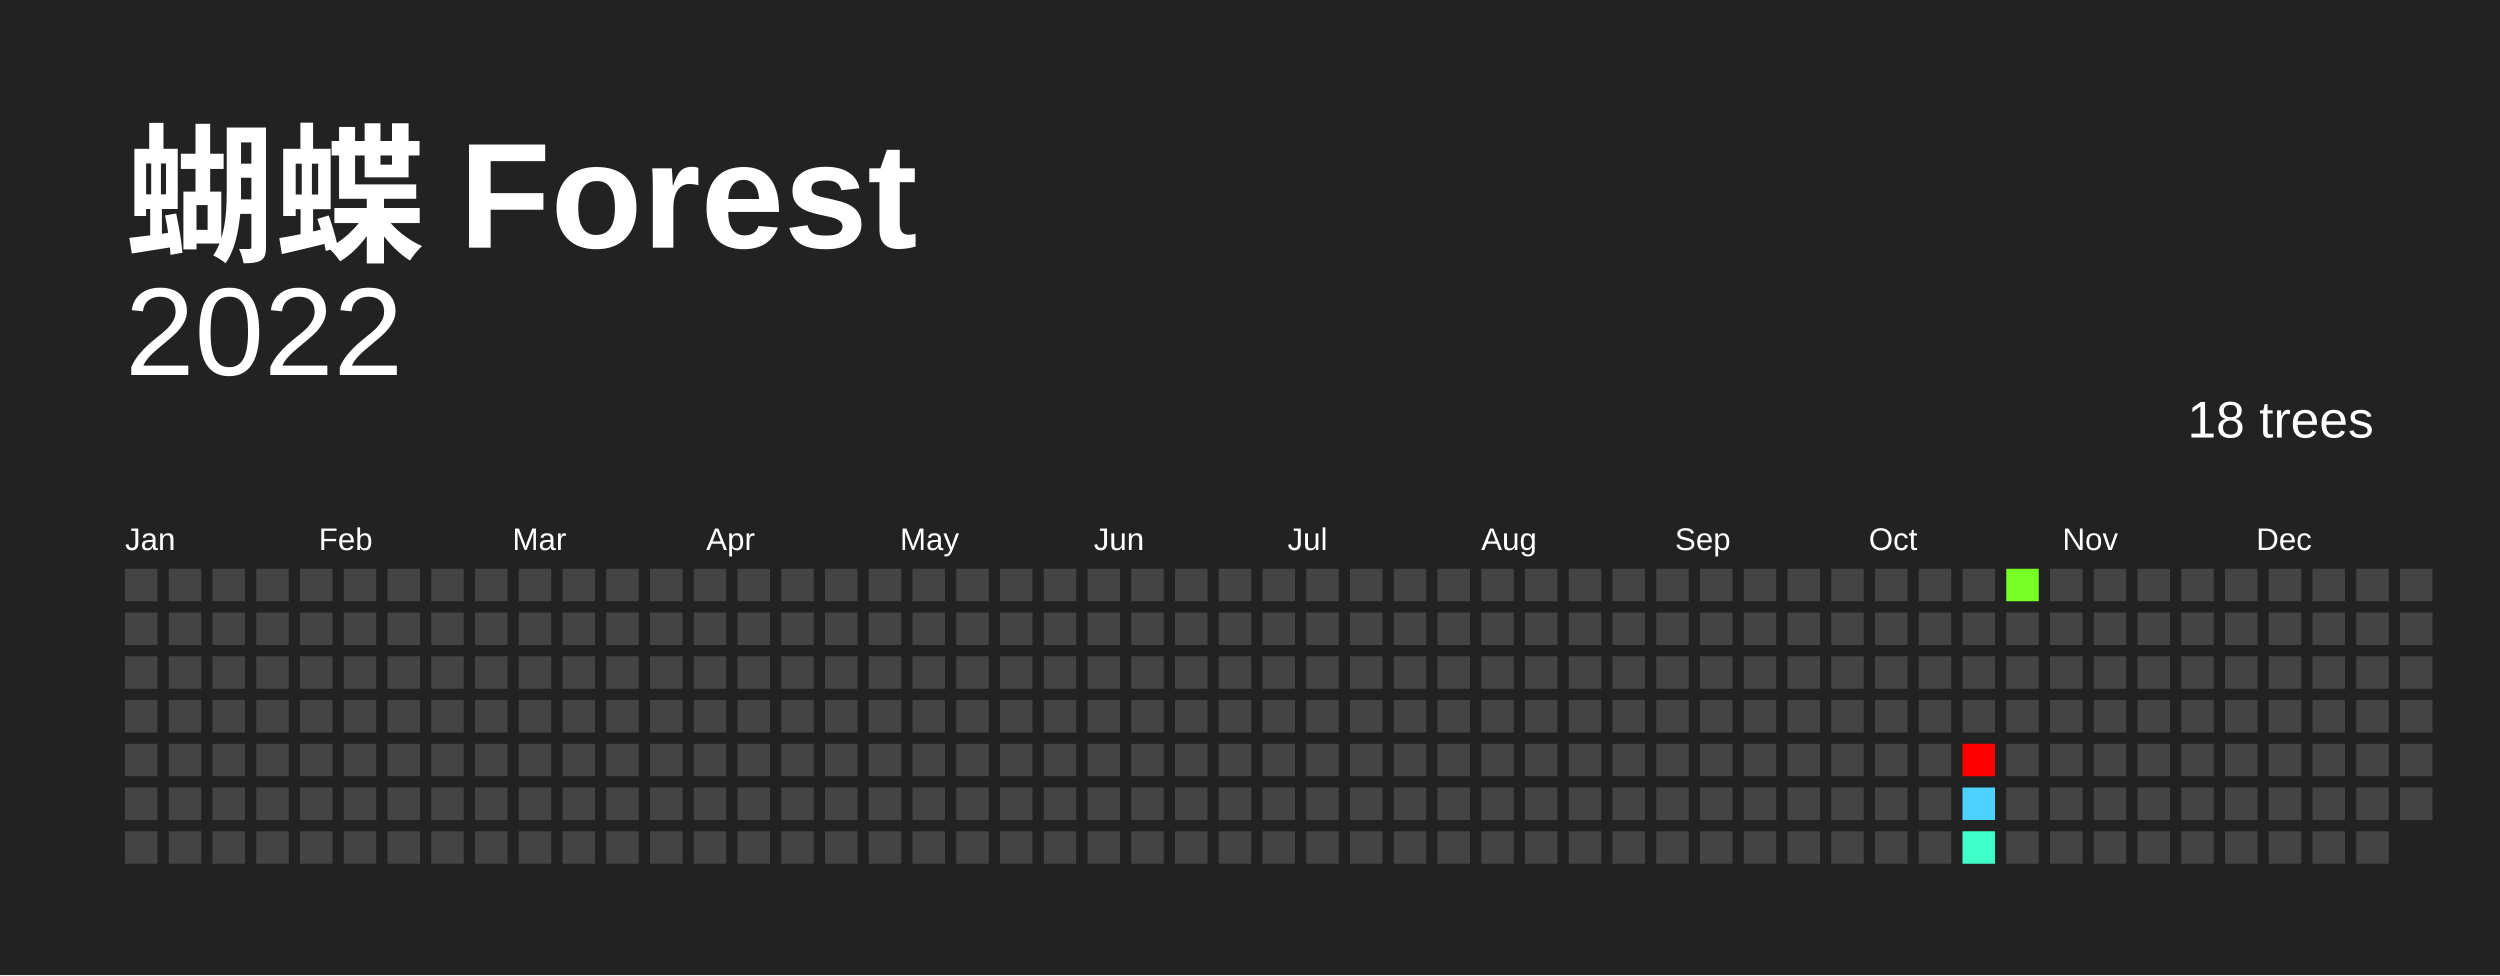
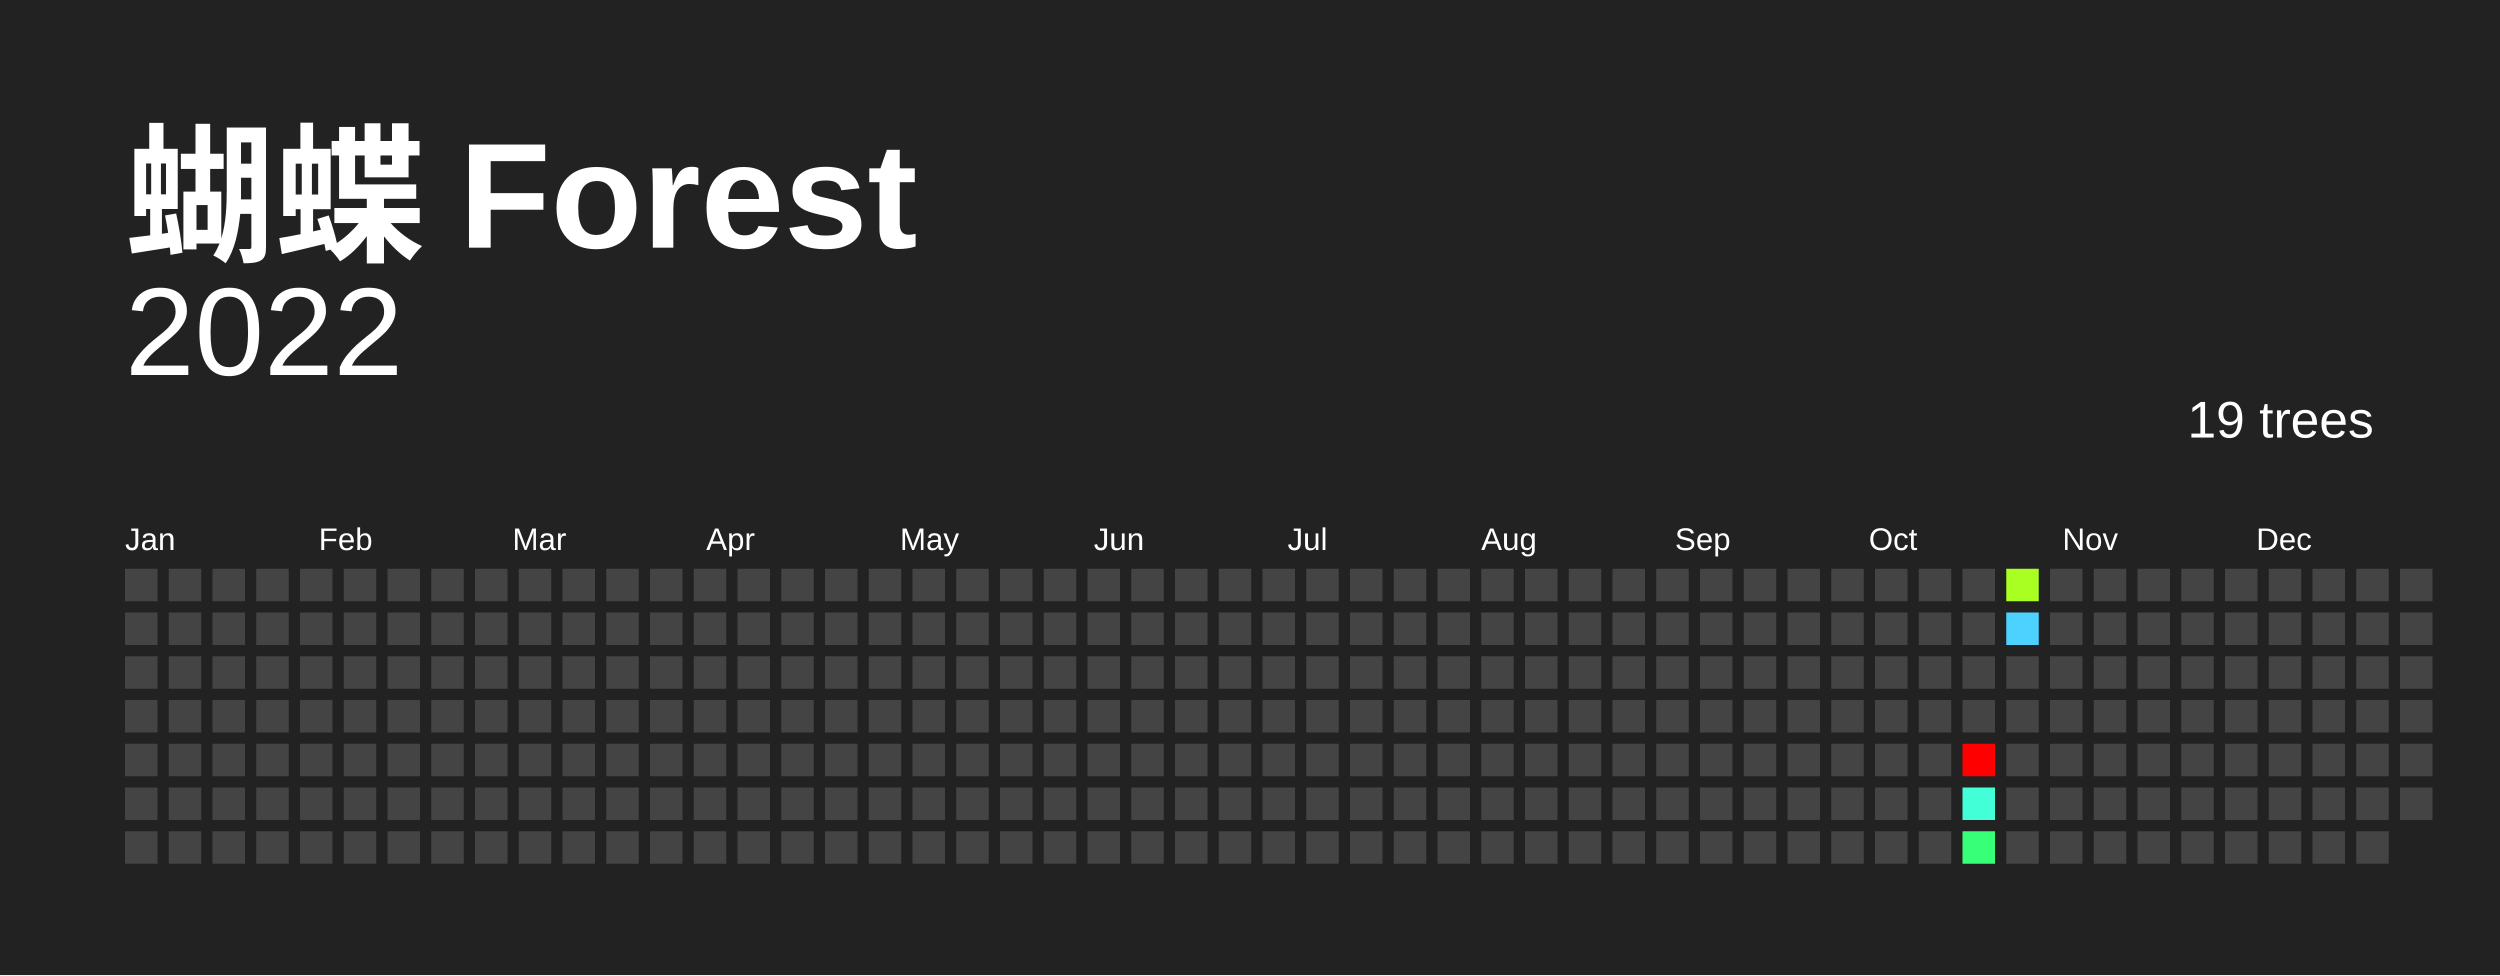
<svg xmlns="http://www.w3.org/2000/svg" baseProfile="full" height="78mm" version="1.1" viewBox="0,0,200,78" width="200mm">
  <defs />
  <rect fill="#222222" height="78" width="200" x="0" y="0" />
  <text fill="#FFFFFF" style="font-size:12px; font-family:Arial; font-weight:bold;" x="10" y="20">蝴蝶 Forest</text>
  <text alignment-baseline="hanging" fill="#FFFFFF" style="font-size:10.0px; font-family:Arial;" x="10" y="30">2022</text>
-   <text alignment-baseline="hanging" fill="#FFFFFF" style="font-size:4.125px; font-family:Arial;" x="175" y="35">18 trees</text>
+   <text alignment-baseline="hanging" fill="#FFFFFF" style="font-size:4.125px; font-family:Arial;" x="175" y="35">19 trees</text>
  <text fill="#FFFFFF" style="font-size:2.5px; font-family:Arial" x="10.0" y="44">Jan</text>
  <text fill="#FFFFFF" style="font-size:2.5px; font-family:Arial" x="25.5" y="44">Feb</text>
  <text fill="#FFFFFF" style="font-size:2.5px; font-family:Arial" x="41.0" y="44">Mar</text>
  <text fill="#FFFFFF" style="font-size:2.5px; font-family:Arial" x="56.5" y="44">Apr</text>
  <text fill="#FFFFFF" style="font-size:2.5px; font-family:Arial" x="72.0" y="44">May</text>
  <text fill="#FFFFFF" style="font-size:2.5px; font-family:Arial" x="87.5" y="44">Jun</text>
  <text fill="#FFFFFF" style="font-size:2.5px; font-family:Arial" x="103.0" y="44">Jul</text>
  <text fill="#FFFFFF" style="font-size:2.5px; font-family:Arial" x="118.5" y="44">Aug</text>
  <text fill="#FFFFFF" style="font-size:2.5px; font-family:Arial" x="134.0" y="44">Sep</text>
  <text fill="#FFFFFF" style="font-size:2.5px; font-family:Arial" x="149.5" y="44">Oct</text>
  <text fill="#FFFFFF" style="font-size:2.5px; font-family:Arial" x="165.0" y="44">Nov</text>
  <text fill="#FFFFFF" style="font-size:2.5px; font-family:Arial" x="180.5" y="44">Dec</text>
  <rect fill="#444444" height="2.6" width="2.6" x="10.0" y="45.5" />
  <rect fill="#444444" height="2.6" width="2.6" x="10.0" y="49.0" />
  <rect fill="#444444" height="2.6" width="2.6" x="10.0" y="52.5" />
  <rect fill="#444444" height="2.6" width="2.6" x="10.0" y="56.0" />
  <rect fill="#444444" height="2.6" width="2.6" x="10.0" y="59.5" />
  <rect fill="#444444" height="2.6" width="2.6" x="10.0" y="63.0" />
  <rect fill="#444444" height="2.6" width="2.6" x="10.0" y="66.5" />
  <rect fill="#444444" height="2.6" width="2.6" x="13.5" y="45.5" />
  <rect fill="#444444" height="2.6" width="2.6" x="13.5" y="49.0" />
  <rect fill="#444444" height="2.6" width="2.6" x="13.5" y="52.5" />
  <rect fill="#444444" height="2.6" width="2.6" x="13.5" y="56.0" />
  <rect fill="#444444" height="2.6" width="2.6" x="13.5" y="59.5" />
  <rect fill="#444444" height="2.6" width="2.6" x="13.5" y="63.0" />
  <rect fill="#444444" height="2.6" width="2.6" x="13.5" y="66.5" />
  <rect fill="#444444" height="2.6" width="2.6" x="17.0" y="45.5" />
  <rect fill="#444444" height="2.6" width="2.6" x="17.0" y="49.0" />
  <rect fill="#444444" height="2.6" width="2.6" x="17.0" y="52.5" />
  <rect fill="#444444" height="2.6" width="2.6" x="17.0" y="56.0" />
  <rect fill="#444444" height="2.6" width="2.6" x="17.0" y="59.5" />
  <rect fill="#444444" height="2.6" width="2.6" x="17.0" y="63.0" />
  <rect fill="#444444" height="2.6" width="2.6" x="17.0" y="66.5" />
  <rect fill="#444444" height="2.6" width="2.6" x="20.5" y="45.5" />
  <rect fill="#444444" height="2.6" width="2.6" x="20.5" y="49.0" />
  <rect fill="#444444" height="2.6" width="2.6" x="20.5" y="52.5" />
  <rect fill="#444444" height="2.6" width="2.6" x="20.5" y="56.0" />
  <rect fill="#444444" height="2.6" width="2.6" x="20.5" y="59.5" />
  <rect fill="#444444" height="2.6" width="2.6" x="20.5" y="63.0" />
  <rect fill="#444444" height="2.6" width="2.6" x="20.5" y="66.5" />
  <rect fill="#444444" height="2.6" width="2.6" x="24.0" y="45.5" />
  <rect fill="#444444" height="2.6" width="2.6" x="24.0" y="49.0" />
  <rect fill="#444444" height="2.6" width="2.6" x="24.0" y="52.5" />
  <rect fill="#444444" height="2.6" width="2.6" x="24.0" y="56.0" />
  <rect fill="#444444" height="2.6" width="2.6" x="24.0" y="59.5" />
  <rect fill="#444444" height="2.6" width="2.6" x="24.0" y="63.0" />
  <rect fill="#444444" height="2.6" width="2.6" x="24.0" y="66.5" />
  <rect fill="#444444" height="2.6" width="2.6" x="27.5" y="45.5" />
  <rect fill="#444444" height="2.6" width="2.6" x="27.5" y="49.0" />
  <rect fill="#444444" height="2.6" width="2.6" x="27.5" y="52.5" />
  <rect fill="#444444" height="2.6" width="2.6" x="27.5" y="56.0" />
  <rect fill="#444444" height="2.6" width="2.6" x="27.5" y="59.5" />
  <rect fill="#444444" height="2.6" width="2.6" x="27.5" y="63.0" />
  <rect fill="#444444" height="2.6" width="2.6" x="27.5" y="66.5" />
  <rect fill="#444444" height="2.6" width="2.6" x="31.0" y="45.5" />
  <rect fill="#444444" height="2.6" width="2.6" x="31.0" y="49.0" />
  <rect fill="#444444" height="2.6" width="2.6" x="31.0" y="52.5" />
  <rect fill="#444444" height="2.6" width="2.6" x="31.0" y="56.0" />
  <rect fill="#444444" height="2.6" width="2.6" x="31.0" y="59.5" />
  <rect fill="#444444" height="2.6" width="2.6" x="31.0" y="63.0" />
  <rect fill="#444444" height="2.6" width="2.6" x="31.0" y="66.5" />
  <rect fill="#444444" height="2.6" width="2.6" x="34.5" y="45.5" />
  <rect fill="#444444" height="2.6" width="2.6" x="34.5" y="49.0" />
  <rect fill="#444444" height="2.6" width="2.6" x="34.5" y="52.5" />
  <rect fill="#444444" height="2.6" width="2.6" x="34.5" y="56.0" />
  <rect fill="#444444" height="2.6" width="2.6" x="34.5" y="59.5" />
  <rect fill="#444444" height="2.6" width="2.6" x="34.5" y="63.0" />
  <rect fill="#444444" height="2.6" width="2.6" x="34.5" y="66.5" />
  <rect fill="#444444" height="2.6" width="2.6" x="38.0" y="45.5" />
  <rect fill="#444444" height="2.6" width="2.6" x="38.0" y="49.0" />
  <rect fill="#444444" height="2.6" width="2.6" x="38.0" y="52.5" />
  <rect fill="#444444" height="2.6" width="2.6" x="38.0" y="56.0" />
  <rect fill="#444444" height="2.6" width="2.6" x="38.0" y="59.5" />
  <rect fill="#444444" height="2.6" width="2.6" x="38.0" y="63.0" />
  <rect fill="#444444" height="2.6" width="2.6" x="38.0" y="66.5" />
  <rect fill="#444444" height="2.6" width="2.6" x="41.5" y="45.5" />
  <rect fill="#444444" height="2.6" width="2.6" x="41.5" y="49.0" />
  <rect fill="#444444" height="2.6" width="2.6" x="41.5" y="52.5" />
  <rect fill="#444444" height="2.6" width="2.6" x="41.5" y="56.0" />
  <rect fill="#444444" height="2.6" width="2.6" x="41.5" y="59.5" />
  <rect fill="#444444" height="2.6" width="2.6" x="41.5" y="63.0" />
  <rect fill="#444444" height="2.6" width="2.6" x="41.5" y="66.5" />
  <rect fill="#444444" height="2.6" width="2.6" x="45.0" y="45.5" />
  <rect fill="#444444" height="2.6" width="2.6" x="45.0" y="49.0" />
  <rect fill="#444444" height="2.6" width="2.6" x="45.0" y="52.5" />
  <rect fill="#444444" height="2.6" width="2.6" x="45.0" y="56.0" />
  <rect fill="#444444" height="2.6" width="2.6" x="45.0" y="59.5" />
  <rect fill="#444444" height="2.6" width="2.6" x="45.0" y="63.0" />
  <rect fill="#444444" height="2.6" width="2.6" x="45.0" y="66.5" />
  <rect fill="#444444" height="2.6" width="2.6" x="48.5" y="45.5" />
  <rect fill="#444444" height="2.6" width="2.6" x="48.5" y="49.0" />
  <rect fill="#444444" height="2.6" width="2.6" x="48.5" y="52.5" />
  <rect fill="#444444" height="2.6" width="2.6" x="48.5" y="56.0" />
  <rect fill="#444444" height="2.6" width="2.6" x="48.5" y="59.5" />
  <rect fill="#444444" height="2.6" width="2.6" x="48.5" y="63.0" />
  <rect fill="#444444" height="2.6" width="2.6" x="48.5" y="66.5" />
  <rect fill="#444444" height="2.6" width="2.6" x="52.0" y="45.5" />
  <rect fill="#444444" height="2.6" width="2.6" x="52.0" y="49.0" />
  <rect fill="#444444" height="2.6" width="2.6" x="52.0" y="52.5" />
  <rect fill="#444444" height="2.6" width="2.6" x="52.0" y="56.0" />
  <rect fill="#444444" height="2.6" width="2.6" x="52.0" y="59.5" />
  <rect fill="#444444" height="2.6" width="2.6" x="52.0" y="63.0" />
  <rect fill="#444444" height="2.6" width="2.6" x="52.0" y="66.5" />
  <rect fill="#444444" height="2.6" width="2.6" x="55.5" y="45.5" />
  <rect fill="#444444" height="2.6" width="2.6" x="55.5" y="49.0" />
  <rect fill="#444444" height="2.6" width="2.6" x="55.5" y="52.5" />
  <rect fill="#444444" height="2.6" width="2.6" x="55.5" y="56.0" />
  <rect fill="#444444" height="2.6" width="2.6" x="55.5" y="59.5" />
  <rect fill="#444444" height="2.6" width="2.6" x="55.5" y="63.0" />
  <rect fill="#444444" height="2.6" width="2.6" x="55.5" y="66.5" />
  <rect fill="#444444" height="2.6" width="2.6" x="59.0" y="45.5" />
  <rect fill="#444444" height="2.6" width="2.6" x="59.0" y="49.0" />
  <rect fill="#444444" height="2.6" width="2.6" x="59.0" y="52.5" />
  <rect fill="#444444" height="2.6" width="2.6" x="59.0" y="56.0" />
  <rect fill="#444444" height="2.6" width="2.6" x="59.0" y="59.5" />
  <rect fill="#444444" height="2.6" width="2.6" x="59.0" y="63.0" />
  <rect fill="#444444" height="2.6" width="2.6" x="59.0" y="66.5" />
  <rect fill="#444444" height="2.6" width="2.6" x="62.5" y="45.5" />
  <rect fill="#444444" height="2.6" width="2.6" x="62.5" y="49.0" />
  <rect fill="#444444" height="2.6" width="2.6" x="62.5" y="52.5" />
  <rect fill="#444444" height="2.6" width="2.6" x="62.5" y="56.0" />
  <rect fill="#444444" height="2.6" width="2.6" x="62.5" y="59.5" />
  <rect fill="#444444" height="2.6" width="2.6" x="62.5" y="63.0" />
  <rect fill="#444444" height="2.6" width="2.6" x="62.5" y="66.5" />
  <rect fill="#444444" height="2.6" width="2.6" x="66.0" y="45.5" />
  <rect fill="#444444" height="2.6" width="2.6" x="66.0" y="49.0" />
  <rect fill="#444444" height="2.6" width="2.6" x="66.0" y="52.5" />
  <rect fill="#444444" height="2.6" width="2.6" x="66.0" y="56.0" />
  <rect fill="#444444" height="2.6" width="2.6" x="66.0" y="59.5" />
  <rect fill="#444444" height="2.6" width="2.6" x="66.0" y="63.0" />
  <rect fill="#444444" height="2.6" width="2.6" x="66.0" y="66.5" />
  <rect fill="#444444" height="2.6" width="2.6" x="69.5" y="45.5" />
  <rect fill="#444444" height="2.6" width="2.6" x="69.5" y="49.0" />
  <rect fill="#444444" height="2.6" width="2.6" x="69.5" y="52.5" />
  <rect fill="#444444" height="2.6" width="2.6" x="69.5" y="56.0" />
  <rect fill="#444444" height="2.6" width="2.6" x="69.5" y="59.5" />
  <rect fill="#444444" height="2.6" width="2.6" x="69.5" y="63.0" />
  <rect fill="#444444" height="2.6" width="2.6" x="69.5" y="66.5" />
  <rect fill="#444444" height="2.6" width="2.6" x="73.0" y="45.5" />
  <rect fill="#444444" height="2.6" width="2.6" x="73.0" y="49.0" />
  <rect fill="#444444" height="2.6" width="2.6" x="73.0" y="52.5" />
  <rect fill="#444444" height="2.6" width="2.6" x="73.0" y="56.0" />
  <rect fill="#444444" height="2.6" width="2.6" x="73.0" y="59.5" />
  <rect fill="#444444" height="2.6" width="2.6" x="73.0" y="63.0" />
  <rect fill="#444444" height="2.6" width="2.6" x="73.0" y="66.5" />
  <rect fill="#444444" height="2.6" width="2.6" x="76.5" y="45.5" />
  <rect fill="#444444" height="2.6" width="2.6" x="76.5" y="49.0" />
  <rect fill="#444444" height="2.6" width="2.6" x="76.5" y="52.5" />
  <rect fill="#444444" height="2.6" width="2.6" x="76.5" y="56.0" />
  <rect fill="#444444" height="2.6" width="2.6" x="76.5" y="59.5" />
  <rect fill="#444444" height="2.6" width="2.6" x="76.5" y="63.0" />
  <rect fill="#444444" height="2.6" width="2.6" x="76.5" y="66.5" />
  <rect fill="#444444" height="2.6" width="2.6" x="80.0" y="45.5" />
  <rect fill="#444444" height="2.6" width="2.6" x="80.0" y="49.0" />
  <rect fill="#444444" height="2.6" width="2.6" x="80.0" y="52.5" />
  <rect fill="#444444" height="2.6" width="2.6" x="80.0" y="56.0" />
  <rect fill="#444444" height="2.6" width="2.6" x="80.0" y="59.5" />
  <rect fill="#444444" height="2.6" width="2.6" x="80.0" y="63.0" />
  <rect fill="#444444" height="2.6" width="2.6" x="80.0" y="66.5" />
  <rect fill="#444444" height="2.6" width="2.6" x="83.5" y="45.5" />
  <rect fill="#444444" height="2.6" width="2.6" x="83.5" y="49.0" />
  <rect fill="#444444" height="2.6" width="2.6" x="83.5" y="52.5" />
  <rect fill="#444444" height="2.6" width="2.6" x="83.5" y="56.0" />
  <rect fill="#444444" height="2.6" width="2.6" x="83.5" y="59.5" />
  <rect fill="#444444" height="2.6" width="2.6" x="83.5" y="63.0" />
  <rect fill="#444444" height="2.6" width="2.6" x="83.5" y="66.5" />
  <rect fill="#444444" height="2.6" width="2.6" x="87.0" y="45.5" />
  <rect fill="#444444" height="2.6" width="2.6" x="87.0" y="49.0" />
  <rect fill="#444444" height="2.6" width="2.6" x="87.0" y="52.5" />
  <rect fill="#444444" height="2.6" width="2.6" x="87.0" y="56.0" />
  <rect fill="#444444" height="2.6" width="2.6" x="87.0" y="59.5" />
  <rect fill="#444444" height="2.6" width="2.6" x="87.0" y="63.0" />
  <rect fill="#444444" height="2.6" width="2.6" x="87.0" y="66.5" />
  <rect fill="#444444" height="2.6" width="2.6" x="90.5" y="45.5" />
  <rect fill="#444444" height="2.6" width="2.6" x="90.5" y="49.0" />
  <rect fill="#444444" height="2.6" width="2.6" x="90.5" y="52.5" />
  <rect fill="#444444" height="2.6" width="2.6" x="90.5" y="56.0" />
  <rect fill="#444444" height="2.6" width="2.6" x="90.5" y="59.5" />
  <rect fill="#444444" height="2.6" width="2.6" x="90.5" y="63.0" />
  <rect fill="#444444" height="2.6" width="2.6" x="90.5" y="66.5" />
  <rect fill="#444444" height="2.6" width="2.6" x="94.0" y="45.5" />
  <rect fill="#444444" height="2.6" width="2.6" x="94.0" y="49.0" />
  <rect fill="#444444" height="2.6" width="2.6" x="94.0" y="52.5" />
  <rect fill="#444444" height="2.6" width="2.6" x="94.0" y="56.0" />
  <rect fill="#444444" height="2.6" width="2.6" x="94.0" y="59.5" />
  <rect fill="#444444" height="2.6" width="2.6" x="94.0" y="63.0" />
  <rect fill="#444444" height="2.6" width="2.6" x="94.0" y="66.5" />
  <rect fill="#444444" height="2.6" width="2.6" x="97.5" y="45.5" />
  <rect fill="#444444" height="2.6" width="2.6" x="97.5" y="49.0" />
  <rect fill="#444444" height="2.6" width="2.6" x="97.5" y="52.5" />
  <rect fill="#444444" height="2.6" width="2.6" x="97.5" y="56.0" />
  <rect fill="#444444" height="2.6" width="2.6" x="97.5" y="59.5" />
  <rect fill="#444444" height="2.6" width="2.6" x="97.5" y="63.0" />
  <rect fill="#444444" height="2.6" width="2.6" x="97.5" y="66.5" />
  <rect fill="#444444" height="2.6" width="2.6" x="101.0" y="45.5" />
  <rect fill="#444444" height="2.6" width="2.6" x="101.0" y="49.0" />
  <rect fill="#444444" height="2.6" width="2.6" x="101.0" y="52.5" />
  <rect fill="#444444" height="2.6" width="2.6" x="101.0" y="56.0" />
  <rect fill="#444444" height="2.6" width="2.6" x="101.0" y="59.5" />
  <rect fill="#444444" height="2.6" width="2.6" x="101.0" y="63.0" />
  <rect fill="#444444" height="2.6" width="2.6" x="101.0" y="66.5" />
  <rect fill="#444444" height="2.6" width="2.6" x="104.5" y="45.5" />
  <rect fill="#444444" height="2.6" width="2.6" x="104.5" y="49.0" />
  <rect fill="#444444" height="2.6" width="2.6" x="104.5" y="52.5" />
  <rect fill="#444444" height="2.6" width="2.6" x="104.5" y="56.0" />
  <rect fill="#444444" height="2.6" width="2.6" x="104.5" y="59.5" />
  <rect fill="#444444" height="2.6" width="2.6" x="104.5" y="63.0" />
  <rect fill="#444444" height="2.6" width="2.6" x="104.5" y="66.5" />
  <rect fill="#444444" height="2.6" width="2.6" x="108.0" y="45.5" />
  <rect fill="#444444" height="2.6" width="2.6" x="108.0" y="49.0" />
  <rect fill="#444444" height="2.6" width="2.6" x="108.0" y="52.5" />
  <rect fill="#444444" height="2.6" width="2.6" x="108.0" y="56.0" />
  <rect fill="#444444" height="2.6" width="2.6" x="108.0" y="59.5" />
  <rect fill="#444444" height="2.6" width="2.6" x="108.0" y="63.0" />
  <rect fill="#444444" height="2.6" width="2.6" x="108.0" y="66.5" />
  <rect fill="#444444" height="2.6" width="2.6" x="111.5" y="45.5" />
  <rect fill="#444444" height="2.6" width="2.6" x="111.5" y="49.0" />
  <rect fill="#444444" height="2.6" width="2.6" x="111.5" y="52.5" />
  <rect fill="#444444" height="2.6" width="2.6" x="111.5" y="56.0" />
  <rect fill="#444444" height="2.6" width="2.6" x="111.5" y="59.5" />
  <rect fill="#444444" height="2.6" width="2.6" x="111.5" y="63.0" />
  <rect fill="#444444" height="2.6" width="2.6" x="111.5" y="66.5" />
  <rect fill="#444444" height="2.6" width="2.6" x="115.0" y="45.5" />
  <rect fill="#444444" height="2.6" width="2.6" x="115.0" y="49.0" />
  <rect fill="#444444" height="2.6" width="2.6" x="115.0" y="52.5" />
  <rect fill="#444444" height="2.6" width="2.6" x="115.0" y="56.0" />
  <rect fill="#444444" height="2.6" width="2.6" x="115.0" y="59.5" />
  <rect fill="#444444" height="2.6" width="2.6" x="115.0" y="63.0" />
  <rect fill="#444444" height="2.6" width="2.6" x="115.0" y="66.5" />
  <rect fill="#444444" height="2.6" width="2.6" x="118.5" y="45.5" />
  <rect fill="#444444" height="2.6" width="2.6" x="118.5" y="49.0" />
  <rect fill="#444444" height="2.6" width="2.6" x="118.5" y="52.5" />
  <rect fill="#444444" height="2.6" width="2.6" x="118.5" y="56.0" />
  <rect fill="#444444" height="2.6" width="2.6" x="118.5" y="59.5" />
  <rect fill="#444444" height="2.6" width="2.6" x="118.5" y="63.0" />
  <rect fill="#444444" height="2.6" width="2.6" x="118.5" y="66.5" />
  <rect fill="#444444" height="2.6" width="2.6" x="122.0" y="45.5" />
  <rect fill="#444444" height="2.6" width="2.6" x="122.0" y="49.0" />
  <rect fill="#444444" height="2.6" width="2.6" x="122.0" y="52.5" />
  <rect fill="#444444" height="2.6" width="2.6" x="122.0" y="56.0" />
  <rect fill="#444444" height="2.6" width="2.6" x="122.0" y="59.5" />
  <rect fill="#444444" height="2.6" width="2.6" x="122.0" y="63.0" />
  <rect fill="#444444" height="2.6" width="2.6" x="122.0" y="66.5" />
  <rect fill="#444444" height="2.6" width="2.6" x="125.5" y="45.5" />
  <rect fill="#444444" height="2.6" width="2.6" x="125.5" y="49.0" />
  <rect fill="#444444" height="2.6" width="2.6" x="125.5" y="52.5" />
  <rect fill="#444444" height="2.6" width="2.6" x="125.5" y="56.0" />
  <rect fill="#444444" height="2.6" width="2.6" x="125.5" y="59.5" />
  <rect fill="#444444" height="2.6" width="2.6" x="125.5" y="63.0" />
  <rect fill="#444444" height="2.6" width="2.6" x="125.5" y="66.5" />
  <rect fill="#444444" height="2.6" width="2.6" x="129.0" y="45.5" />
  <rect fill="#444444" height="2.6" width="2.6" x="129.0" y="49.0" />
  <rect fill="#444444" height="2.6" width="2.6" x="129.0" y="52.5" />
  <rect fill="#444444" height="2.6" width="2.6" x="129.0" y="56.0" />
  <rect fill="#444444" height="2.6" width="2.6" x="129.0" y="59.5" />
  <rect fill="#444444" height="2.6" width="2.6" x="129.0" y="63.0" />
  <rect fill="#444444" height="2.6" width="2.6" x="129.0" y="66.5" />
  <rect fill="#444444" height="2.6" width="2.6" x="132.5" y="45.5" />
  <rect fill="#444444" height="2.6" width="2.6" x="132.5" y="49.0" />
  <rect fill="#444444" height="2.6" width="2.6" x="132.5" y="52.5" />
  <rect fill="#444444" height="2.6" width="2.6" x="132.5" y="56.0" />
  <rect fill="#444444" height="2.6" width="2.6" x="132.5" y="59.5" />
  <rect fill="#444444" height="2.6" width="2.6" x="132.5" y="63.0" />
  <rect fill="#444444" height="2.6" width="2.6" x="132.5" y="66.5" />
  <rect fill="#444444" height="2.6" width="2.6" x="136.0" y="45.5" />
  <rect fill="#444444" height="2.6" width="2.6" x="136.0" y="49.0" />
  <rect fill="#444444" height="2.6" width="2.6" x="136.0" y="52.5" />
  <rect fill="#444444" height="2.6" width="2.6" x="136.0" y="56.0" />
  <rect fill="#444444" height="2.6" width="2.6" x="136.0" y="59.5" />
  <rect fill="#444444" height="2.6" width="2.6" x="136.0" y="63.0" />
  <rect fill="#444444" height="2.6" width="2.6" x="136.0" y="66.5" />
  <rect fill="#444444" height="2.6" width="2.6" x="139.5" y="45.5" />
  <rect fill="#444444" height="2.6" width="2.6" x="139.5" y="49.0" />
  <rect fill="#444444" height="2.6" width="2.6" x="139.5" y="52.5" />
  <rect fill="#444444" height="2.6" width="2.6" x="139.5" y="56.0" />
  <rect fill="#444444" height="2.6" width="2.6" x="139.5" y="59.5" />
  <rect fill="#444444" height="2.6" width="2.6" x="139.5" y="63.0" />
  <rect fill="#444444" height="2.6" width="2.6" x="139.5" y="66.5" />
  <rect fill="#444444" height="2.6" width="2.6" x="143.0" y="45.5" />
  <rect fill="#444444" height="2.6" width="2.6" x="143.0" y="49.0" />
  <rect fill="#444444" height="2.6" width="2.6" x="143.0" y="52.5" />
  <rect fill="#444444" height="2.6" width="2.6" x="143.0" y="56.0" />
  <rect fill="#444444" height="2.6" width="2.6" x="143.0" y="59.5" />
  <rect fill="#444444" height="2.6" width="2.6" x="143.0" y="63.0" />
  <rect fill="#444444" height="2.6" width="2.6" x="143.0" y="66.5" />
  <rect fill="#444444" height="2.6" width="2.6" x="146.5" y="45.5" />
  <rect fill="#444444" height="2.6" width="2.6" x="146.5" y="49.0" />
  <rect fill="#444444" height="2.6" width="2.6" x="146.5" y="52.5" />
  <rect fill="#444444" height="2.6" width="2.6" x="146.5" y="56.0" />
  <rect fill="#444444" height="2.6" width="2.6" x="146.5" y="59.5" />
  <rect fill="#444444" height="2.6" width="2.6" x="146.5" y="63.0" />
  <rect fill="#444444" height="2.6" width="2.6" x="146.5" y="66.5" />
  <rect fill="#444444" height="2.6" width="2.6" x="150.0" y="45.5" />
  <rect fill="#444444" height="2.6" width="2.6" x="150.0" y="49.0" />
  <rect fill="#444444" height="2.6" width="2.6" x="150.0" y="52.5" />
  <rect fill="#444444" height="2.6" width="2.6" x="150.0" y="56.0" />
  <rect fill="#444444" height="2.6" width="2.6" x="150.0" y="59.5" />
  <rect fill="#444444" height="2.6" width="2.6" x="150.0" y="63.0" />
  <rect fill="#444444" height="2.6" width="2.6" x="150.0" y="66.5" />
  <rect fill="#444444" height="2.6" width="2.6" x="153.5" y="45.5" />
  <rect fill="#444444" height="2.6" width="2.6" x="153.5" y="49.0" />
  <rect fill="#444444" height="2.6" width="2.6" x="153.5" y="52.5" />
  <rect fill="#444444" height="2.6" width="2.6" x="153.5" y="56.0" />
  <rect fill="#444444" height="2.6" width="2.6" x="153.5" y="59.5" />
  <rect fill="#444444" height="2.6" width="2.6" x="153.5" y="63.0" />
  <rect fill="#444444" height="2.6" width="2.6" x="153.5" y="66.5" />
  <rect fill="#444444" height="2.6" width="2.6" x="157.0" y="45.5" />
  <rect fill="#444444" height="2.6" width="2.6" x="157.0" y="49.0" />
  <rect fill="#444444" height="2.6" width="2.6" x="157.0" y="52.5" />
  <rect fill="#444444" height="2.6" width="2.6" x="157.0" y="56.0" />
  <rect fill="red" height="2.6" width="2.6" x="157.0" y="59.5" />
-   <rect fill="#4dd2ff" height="2.6" width="2.6" x="157.0" y="63.0" />
-   <rect fill="#40ffc8" height="2.6" width="2.6" x="157.0" y="66.5" />
-   <rect fill="#77ff26" height="2.6" width="2.6" x="160.5" y="45.5" />
-   <rect fill="#444444" height="2.6" width="2.6" x="160.5" y="49.0" />
+   <rect fill="#42ffd7" height="2.6" width="2.6" x="157.0" y="63.0" />
+   <rect fill="#37ff78" height="2.6" width="2.6" x="157.0" y="66.5" />
+   <rect fill="#a8ff21" height="2.6" width="2.6" x="160.5" y="45.5" />
+   <rect fill="#4dd2ff" height="2.6" width="2.6" x="160.5" y="49.0" />
  <rect fill="#444444" height="2.6" width="2.6" x="160.5" y="52.5" />
  <rect fill="#444444" height="2.6" width="2.6" x="160.5" y="56.0" />
  <rect fill="#444444" height="2.6" width="2.6" x="160.5" y="59.5" />
  <rect fill="#444444" height="2.6" width="2.6" x="160.5" y="63.0" />
  <rect fill="#444444" height="2.6" width="2.6" x="160.5" y="66.5" />
  <rect fill="#444444" height="2.6" width="2.6" x="164.0" y="45.5" />
  <rect fill="#444444" height="2.6" width="2.6" x="164.0" y="49.0" />
  <rect fill="#444444" height="2.6" width="2.6" x="164.0" y="52.5" />
  <rect fill="#444444" height="2.6" width="2.6" x="164.0" y="56.0" />
  <rect fill="#444444" height="2.6" width="2.6" x="164.0" y="59.5" />
  <rect fill="#444444" height="2.6" width="2.6" x="164.0" y="63.0" />
  <rect fill="#444444" height="2.6" width="2.6" x="164.0" y="66.5" />
  <rect fill="#444444" height="2.6" width="2.6" x="167.5" y="45.5" />
  <rect fill="#444444" height="2.6" width="2.6" x="167.5" y="49.0" />
  <rect fill="#444444" height="2.6" width="2.6" x="167.5" y="52.5" />
  <rect fill="#444444" height="2.6" width="2.6" x="167.5" y="56.0" />
  <rect fill="#444444" height="2.6" width="2.6" x="167.5" y="59.5" />
  <rect fill="#444444" height="2.6" width="2.6" x="167.5" y="63.0" />
  <rect fill="#444444" height="2.6" width="2.6" x="167.5" y="66.5" />
  <rect fill="#444444" height="2.6" width="2.6" x="171.0" y="45.5" />
  <rect fill="#444444" height="2.6" width="2.6" x="171.0" y="49.0" />
  <rect fill="#444444" height="2.6" width="2.6" x="171.0" y="52.5" />
  <rect fill="#444444" height="2.6" width="2.6" x="171.0" y="56.0" />
  <rect fill="#444444" height="2.6" width="2.6" x="171.0" y="59.5" />
  <rect fill="#444444" height="2.6" width="2.6" x="171.0" y="63.0" />
  <rect fill="#444444" height="2.6" width="2.6" x="171.0" y="66.5" />
  <rect fill="#444444" height="2.6" width="2.6" x="174.5" y="45.5" />
  <rect fill="#444444" height="2.6" width="2.6" x="174.5" y="49.0" />
  <rect fill="#444444" height="2.6" width="2.6" x="174.5" y="52.5" />
  <rect fill="#444444" height="2.6" width="2.6" x="174.5" y="56.0" />
  <rect fill="#444444" height="2.6" width="2.6" x="174.5" y="59.5" />
  <rect fill="#444444" height="2.6" width="2.6" x="174.5" y="63.0" />
  <rect fill="#444444" height="2.6" width="2.6" x="174.5" y="66.5" />
  <rect fill="#444444" height="2.6" width="2.6" x="178.0" y="45.5" />
  <rect fill="#444444" height="2.6" width="2.6" x="178.0" y="49.0" />
  <rect fill="#444444" height="2.6" width="2.6" x="178.0" y="52.5" />
  <rect fill="#444444" height="2.6" width="2.6" x="178.0" y="56.0" />
  <rect fill="#444444" height="2.6" width="2.6" x="178.0" y="59.5" />
  <rect fill="#444444" height="2.6" width="2.6" x="178.0" y="63.0" />
  <rect fill="#444444" height="2.6" width="2.6" x="178.0" y="66.5" />
  <rect fill="#444444" height="2.6" width="2.6" x="181.5" y="45.5" />
  <rect fill="#444444" height="2.6" width="2.6" x="181.5" y="49.0" />
  <rect fill="#444444" height="2.6" width="2.6" x="181.5" y="52.5" />
  <rect fill="#444444" height="2.6" width="2.6" x="181.5" y="56.0" />
  <rect fill="#444444" height="2.6" width="2.6" x="181.5" y="59.5" />
  <rect fill="#444444" height="2.6" width="2.6" x="181.5" y="63.0" />
  <rect fill="#444444" height="2.6" width="2.6" x="181.5" y="66.5" />
  <rect fill="#444444" height="2.6" width="2.6" x="185.0" y="45.5" />
  <rect fill="#444444" height="2.6" width="2.6" x="185.0" y="49.0" />
  <rect fill="#444444" height="2.6" width="2.6" x="185.0" y="52.5" />
  <rect fill="#444444" height="2.6" width="2.6" x="185.0" y="56.0" />
  <rect fill="#444444" height="2.6" width="2.6" x="185.0" y="59.5" />
  <rect fill="#444444" height="2.6" width="2.6" x="185.0" y="63.0" />
  <rect fill="#444444" height="2.6" width="2.6" x="185.0" y="66.5" />
  <rect fill="#444444" height="2.6" width="2.6" x="188.5" y="45.5" />
  <rect fill="#444444" height="2.6" width="2.6" x="188.5" y="49.0" />
  <rect fill="#444444" height="2.6" width="2.6" x="188.5" y="52.5" />
  <rect fill="#444444" height="2.6" width="2.6" x="188.5" y="56.0" />
  <rect fill="#444444" height="2.6" width="2.6" x="188.5" y="59.5" />
  <rect fill="#444444" height="2.6" width="2.6" x="188.5" y="63.0" />
  <rect fill="#444444" height="2.6" width="2.6" x="188.5" y="66.5" />
  <rect fill="#444444" height="2.6" width="2.6" x="192.0" y="45.5" />
  <rect fill="#444444" height="2.6" width="2.6" x="192.0" y="49.0" />
  <rect fill="#444444" height="2.6" width="2.6" x="192.0" y="52.5" />
  <rect fill="#444444" height="2.6" width="2.6" x="192.0" y="56.0" />
  <rect fill="#444444" height="2.6" width="2.6" x="192.0" y="59.5" />
  <rect fill="#444444" height="2.6" width="2.6" x="192.0" y="63.0" />
</svg>
